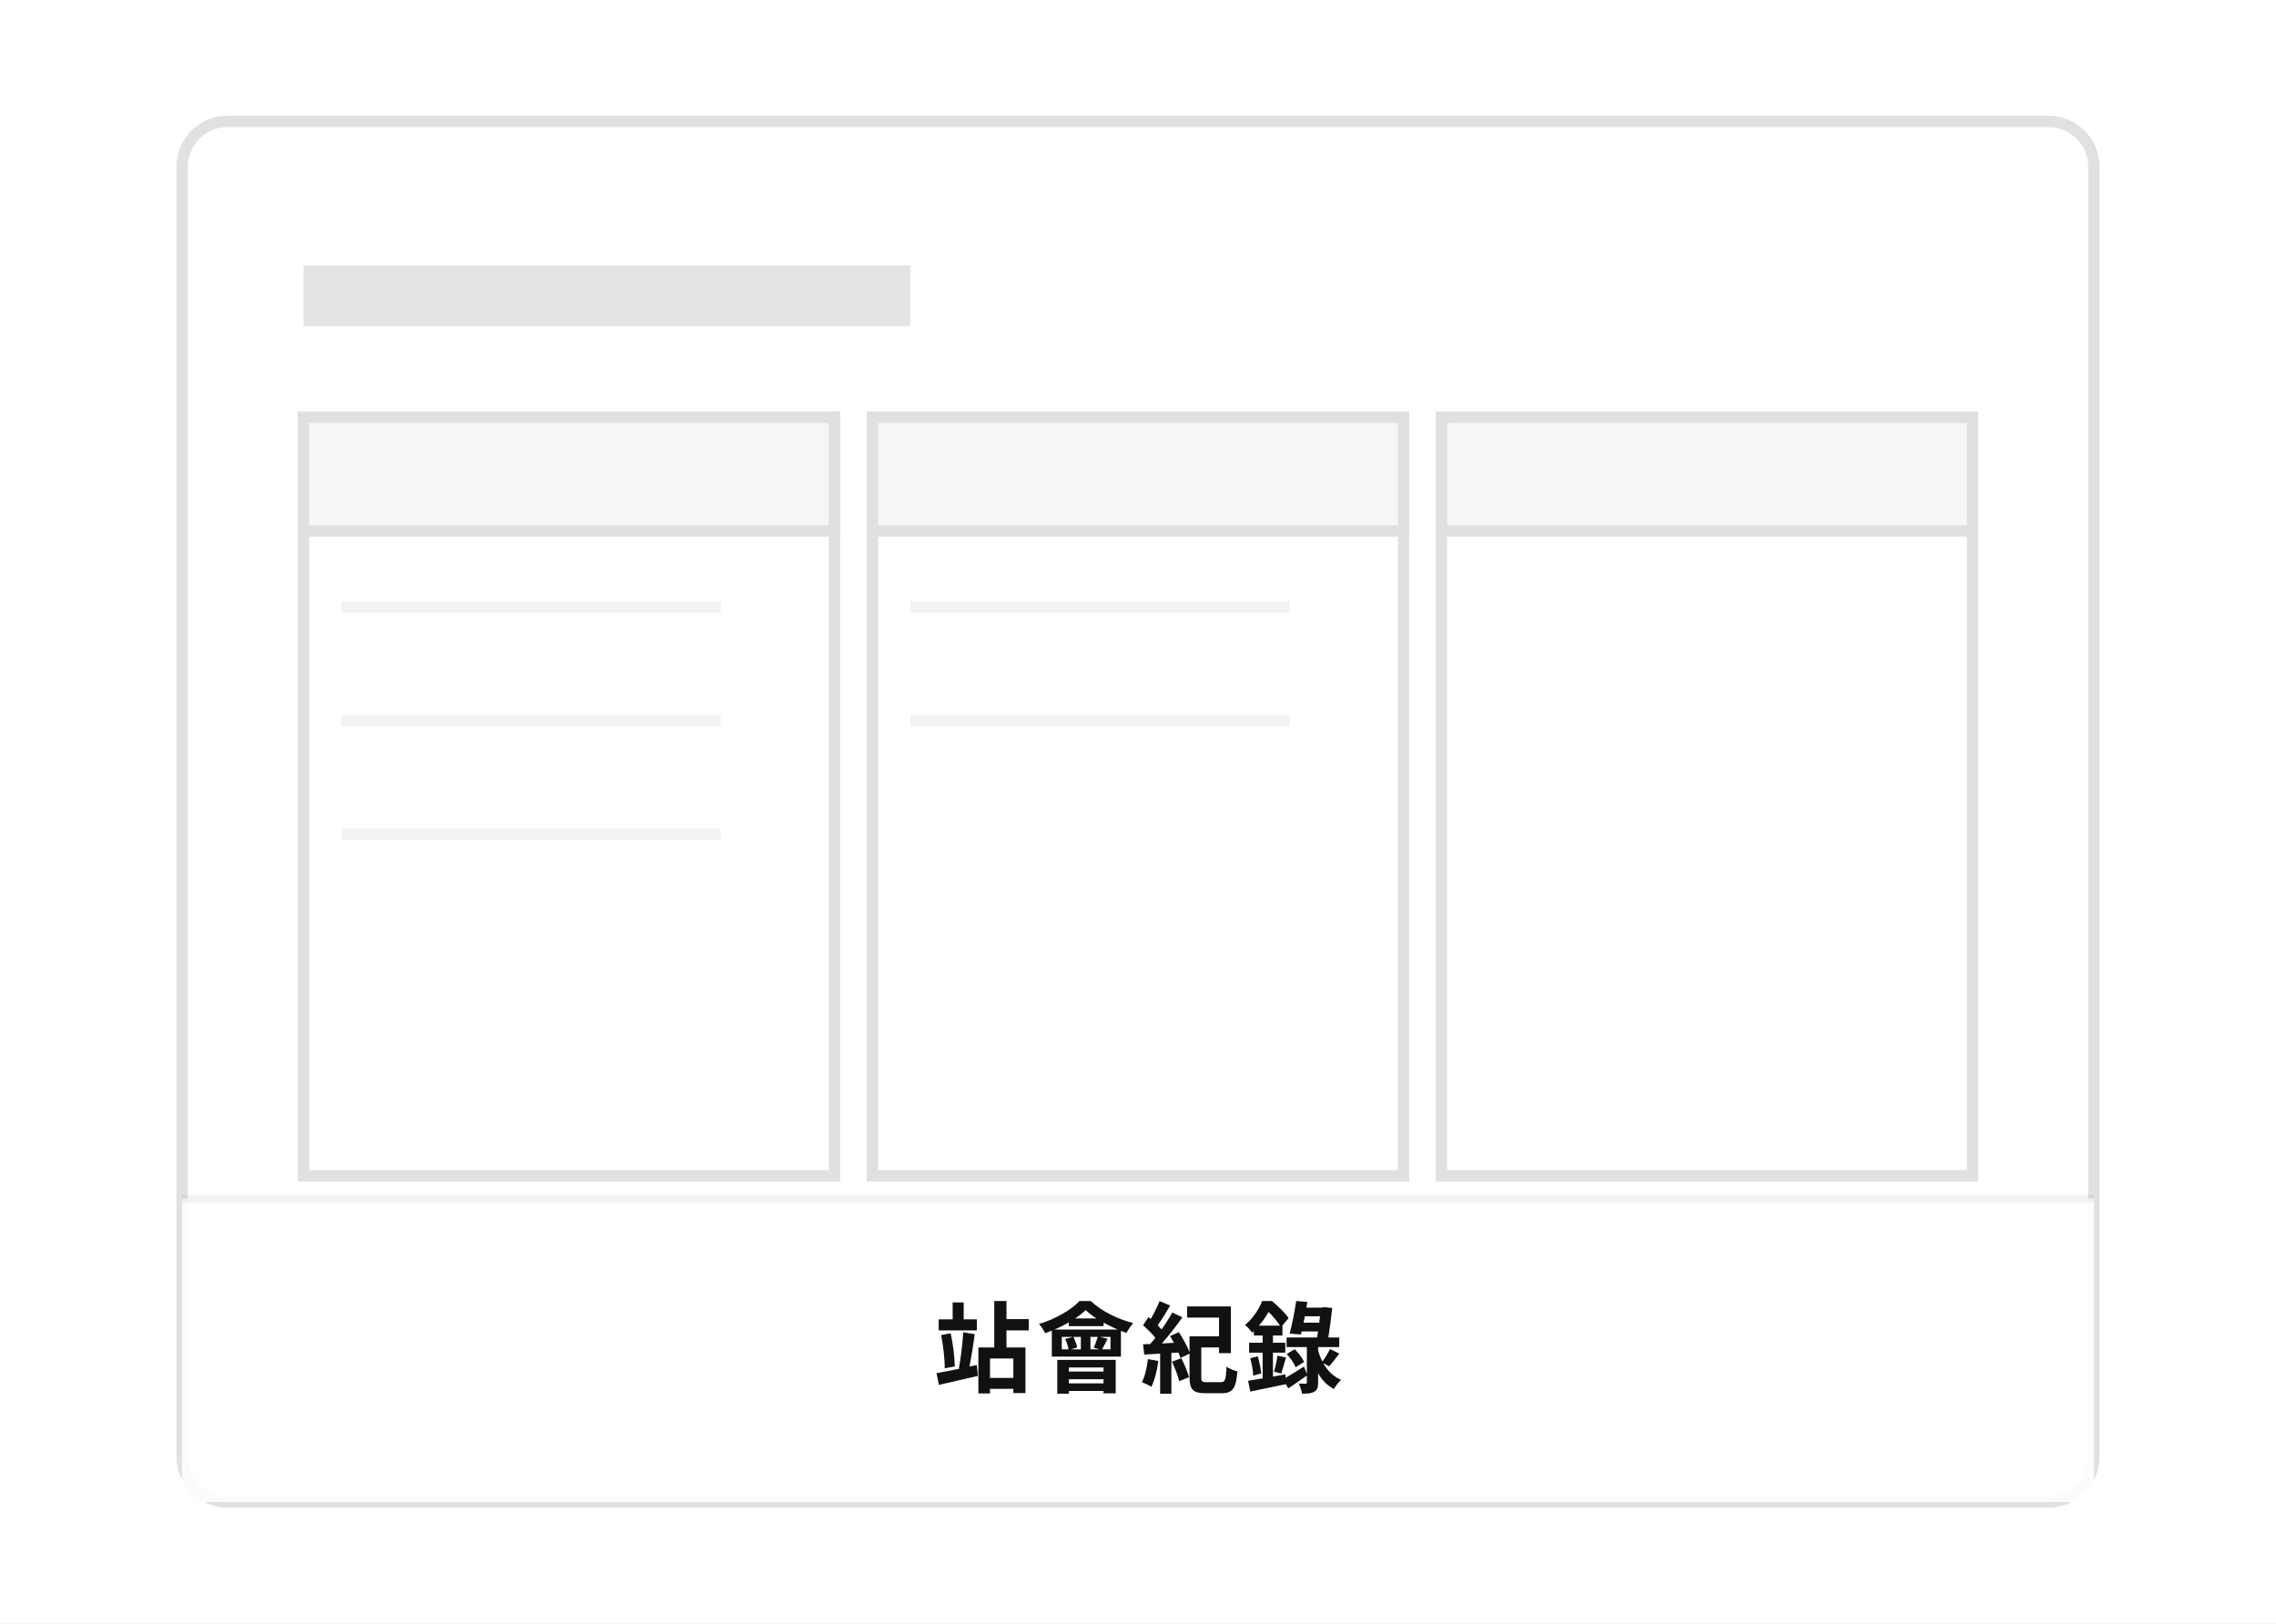
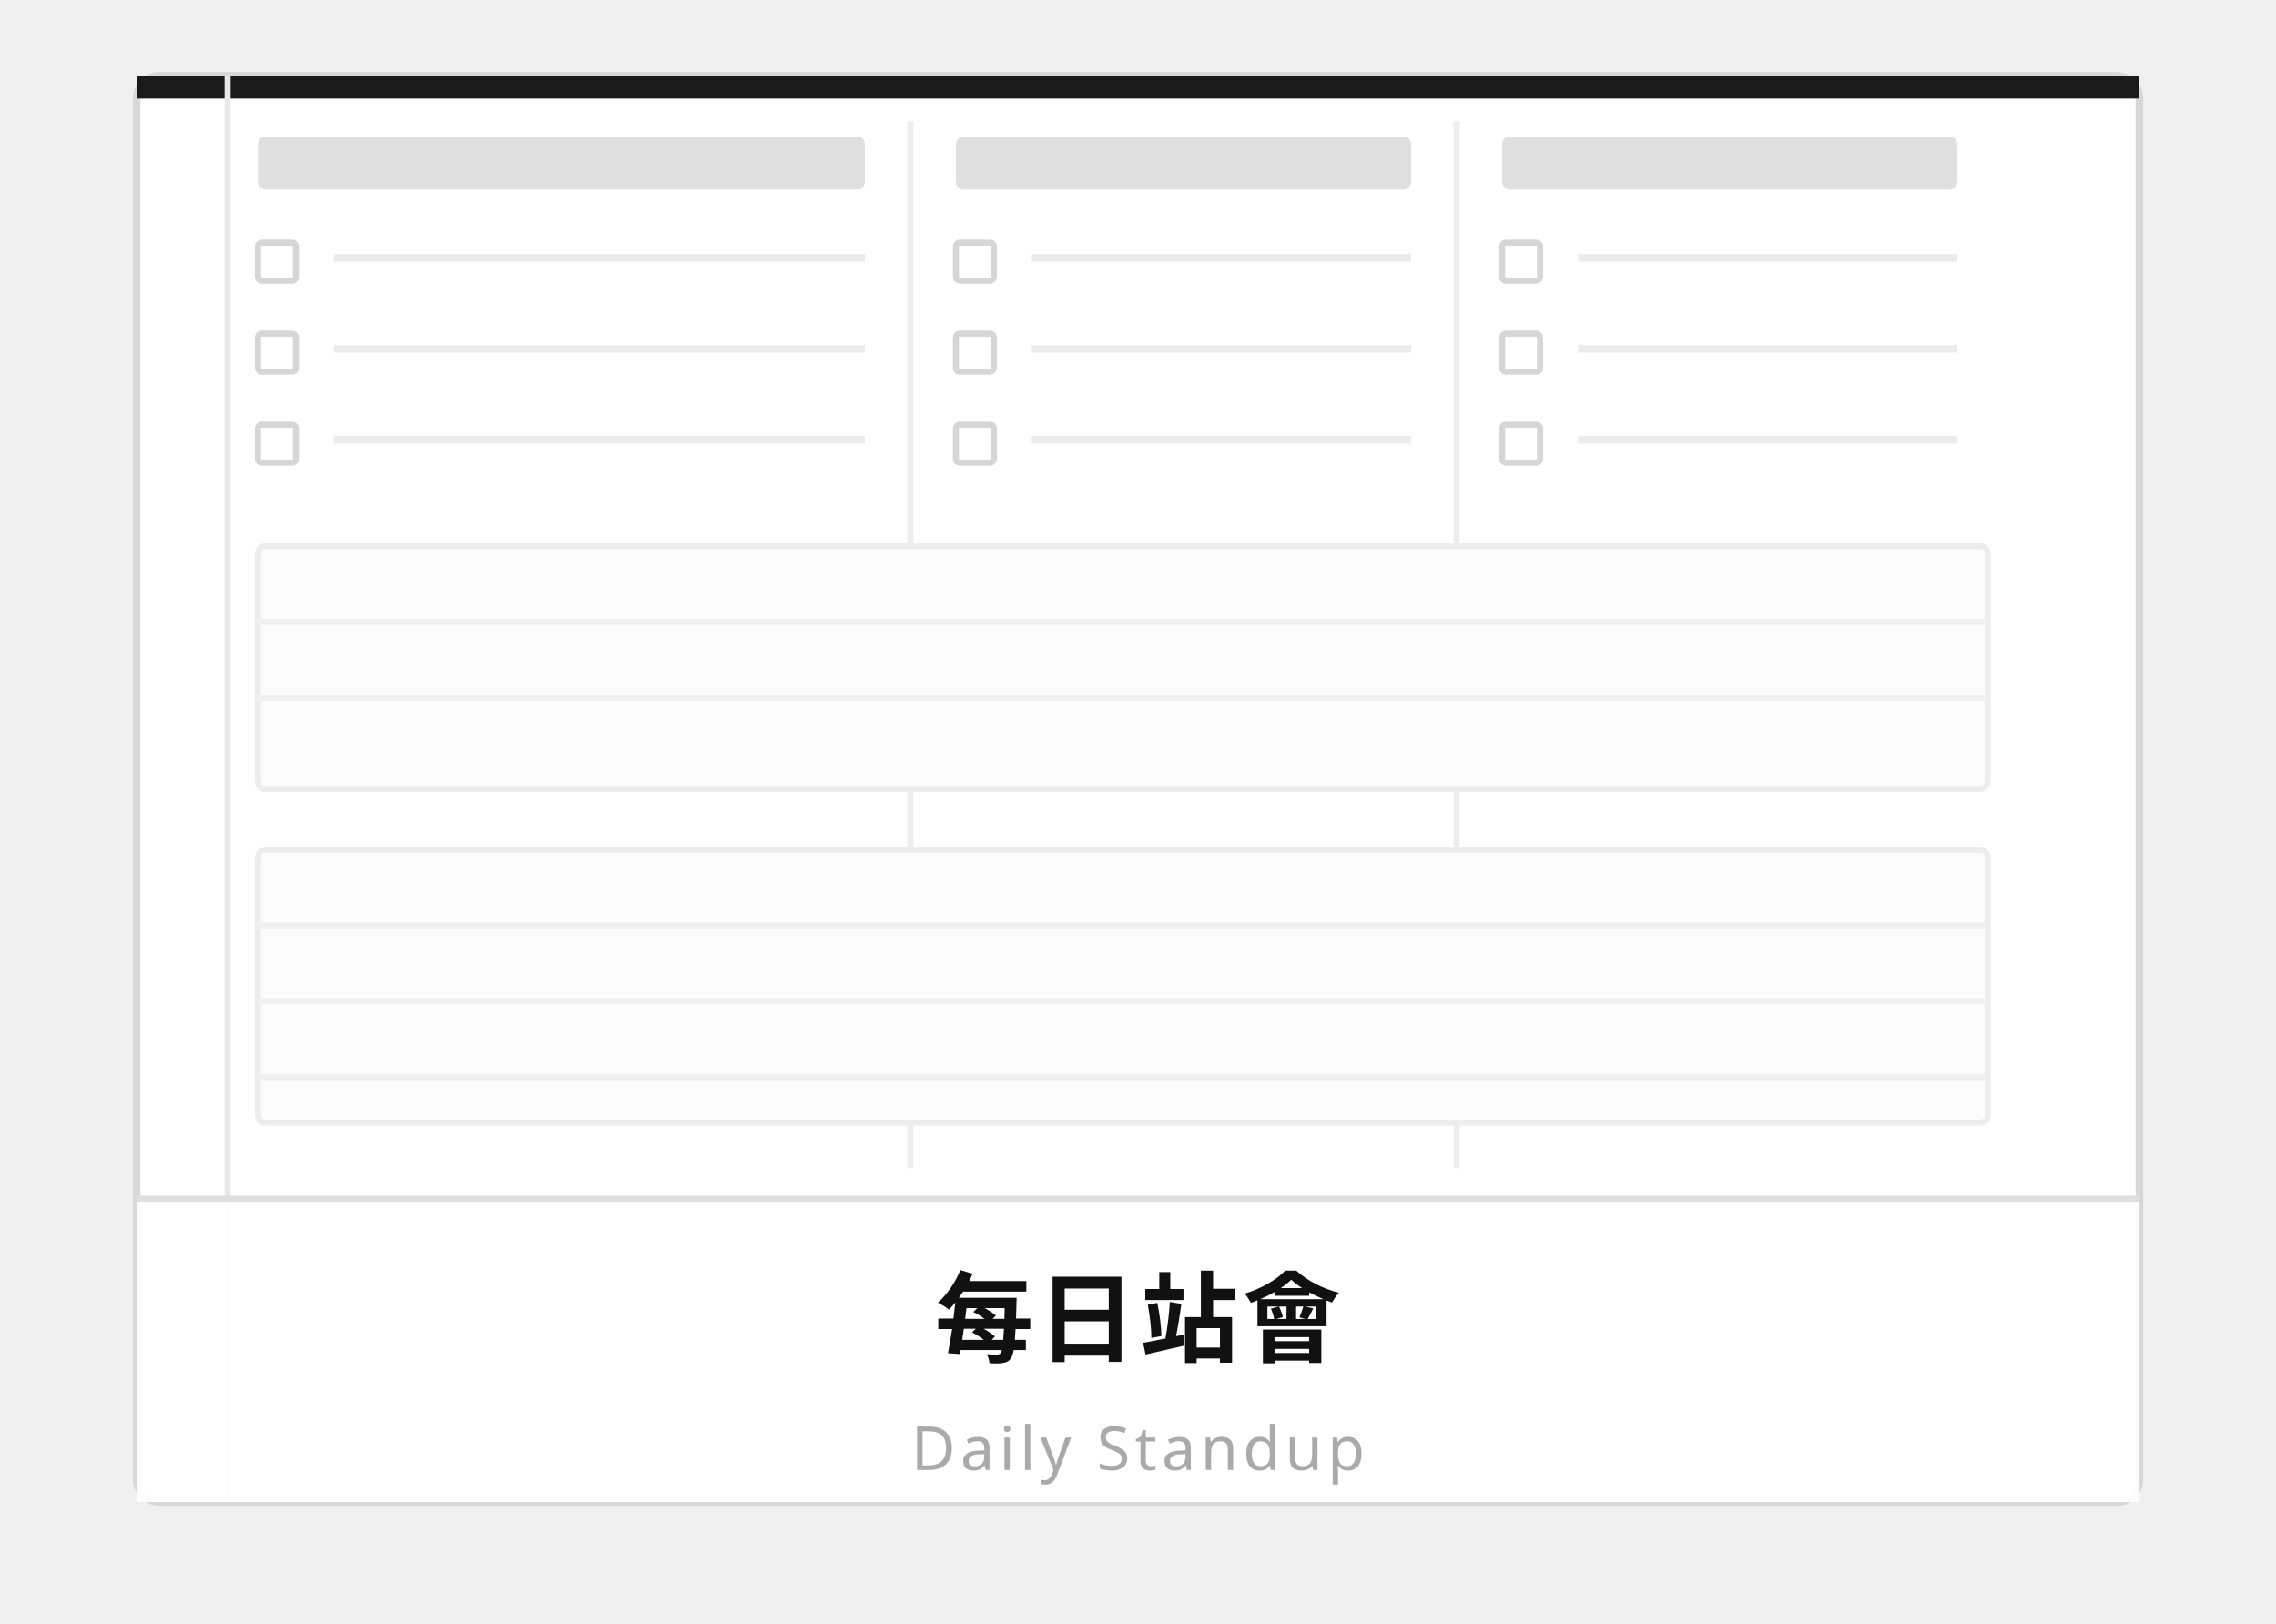
<svg xmlns="http://www.w3.org/2000/svg" viewBox="0 0 300 214">
-   <rect width="100%" height="100%" fill="#ffffff" />
-   <rect x="24" y="16" width="252" height="182" fill="#ffffff" stroke="#e1e1e1" stroke-width="1.5" rx="6" />
-   <g opacity="0.6">
-     <rect x="40" y="35" width="80" height="8" fill="#d2d2d2" stroke="none" stroke-width="1.5" rx="0" />
-     <rect x="40" y="55" width="70" height="100" fill="none" stroke="#ccc" stroke-width="1.5" rx="0" />
-     <rect x="115" y="55" width="70" height="100" fill="none" stroke="#ccc" stroke-width="1.5" rx="0" />
-     <rect x="190" y="55" width="70" height="100" fill="none" stroke="#ccc" stroke-width="1.5" rx="0" />
-     <rect x="40" y="55" width="70" height="15" fill="#f0f0f0" stroke="#ccc" stroke-width="1.5" rx="0" />
-     <rect x="115" y="55" width="70" height="15" fill="#f0f0f0" stroke="#ccc" stroke-width="1.5" rx="0" />
-     <rect x="190" y="55" width="70" height="15" fill="#f0f0f0" stroke="#ccc" stroke-width="1.5" rx="0" />
-     <line x1="45" y1="80" x2="95" y2="80" stroke="#eaeaea" stroke-width="1.5" stroke-dasharray="" />
-     <line x1="45" y1="95" x2="95" y2="95" stroke="#eaeaea" stroke-width="1.5" stroke-dasharray="" />
-     <line x1="45" y1="110" x2="95" y2="110" stroke="#eaeaea" stroke-width="1.5" stroke-dasharray="" />
-     <line x1="120" y1="80" x2="170" y2="80" stroke="#eaeaea" stroke-width="1.5" stroke-dasharray="" />
-     <line x1="120" y1="95" x2="170" y2="95" stroke="#eaeaea" stroke-width="1.5" stroke-dasharray="" />
+   <rect width="300" height="214" fill="#f0f0f0" />
+   <rect x="18" y="10" width="264" height="188" rx="3" fill="#ffffff" stroke="#d8d8d8" stroke-width="1" />
+   <rect x="18" y="10" width="264" height="3" fill="#1a1a1a" />
+   <line x1="30" y1="10" x2="30" y2="198" stroke="#e8e8e8" stroke-width="0.8" />
+   <g opacity="0.65">
+     <line x1="120" y1="16" x2="120" y2="154" stroke="#e4e4e4" stroke-width="0.8" />
+     <line x1="192" y1="16" x2="192" y2="154" stroke="#e4e4e4" stroke-width="0.8" />
+     <rect x="34" y="18" width="80" height="7" rx="1" fill="#d0d0d0" />
+     <rect x="34" y="32" width="5" height="5" rx="0.5" fill="none" stroke="#c0c0c0" stroke-width="0.8" />
+     <line x1="44" y1="34" x2="114" y2="34" stroke="#e0e0e0" stroke-width="1" />
+     <rect x="34" y="44" width="5" height="5" rx="0.5" fill="none" stroke="#c0c0c0" stroke-width="0.8" />
+     <line x1="44" y1="46" x2="114" y2="46" stroke="#e0e0e0" stroke-width="1" />
+     <rect x="34" y="56" width="5" height="5" rx="0.5" fill="none" stroke="#c0c0c0" stroke-width="0.8" />
+     <line x1="44" y1="58" x2="114" y2="58" stroke="#e0e0e0" stroke-width="1" />
+     <rect x="126" y="18" width="60" height="7" rx="1" fill="#d0d0d0" />
+     <rect x="126" y="32" width="5" height="5" rx="0.5" fill="none" stroke="#c0c0c0" stroke-width="0.8" />
+     <line x1="136" y1="34" x2="186" y2="34" stroke="#e0e0e0" stroke-width="1" />
+     <rect x="126" y="44" width="5" height="5" rx="0.5" fill="none" stroke="#c0c0c0" stroke-width="0.8" />
+     <line x1="136" y1="46" x2="186" y2="46" stroke="#e0e0e0" stroke-width="1" />
+     <rect x="126" y="56" width="5" height="5" rx="0.5" fill="none" stroke="#c0c0c0" stroke-width="0.8" />
+     <line x1="136" y1="58" x2="186" y2="58" stroke="#e0e0e0" stroke-width="1" />
+     <rect x="198" y="18" width="60" height="7" rx="1" fill="#d0d0d0" />
+     <rect x="198" y="32" width="5" height="5" rx="0.5" fill="none" stroke="#c0c0c0" stroke-width="0.8" />
+     <line x1="208" y1="34" x2="258" y2="34" stroke="#e0e0e0" stroke-width="1" />
+     <rect x="198" y="44" width="5" height="5" rx="0.5" fill="none" stroke="#c0c0c0" stroke-width="0.8" />
+     <line x1="208" y1="46" x2="258" y2="46" stroke="#e0e0e0" stroke-width="1" />
+     <rect x="198" y="56" width="5" height="5" rx="0.5" fill="none" stroke="#c0c0c0" stroke-width="0.8" />
+     <line x1="208" y1="58" x2="258" y2="58" stroke="#e0e0e0" stroke-width="1" />
+     <rect x="34" y="72" width="228" height="32" rx="1" fill="#fafafa" stroke="#e4e4e4" stroke-width="0.8" />
+     <line x1="34" y1="82" x2="262" y2="82" stroke="#e8e8e8" stroke-width="0.8" />
+     <line x1="34" y1="92" x2="262" y2="92" stroke="#e8e8e8" stroke-width="0.8" />
+     <rect x="34" y="112" width="228" height="36" rx="1" fill="#fafafa" stroke="#e4e4e4" stroke-width="0.8" />
+     <line x1="34" y1="122" x2="262" y2="122" stroke="#e8e8e8" stroke-width="0.8" />
+     <line x1="34" y1="132" x2="262" y2="132" stroke="#e8e8e8" stroke-width="0.8" />
+     <line x1="34" y1="142" x2="262" y2="142" stroke="#e8e8e8" stroke-width="0.8" />
  </g>
-   <rect x="24" y="158" width="252" height="40" fill="rgba(255,255,255,0.85)" />
-   <path d="M 24 158 L 276 158" stroke="rgba(0,0,0,0.05)" stroke-width="1" />
-   <text x="150" y="178" dominant-baseline="middle" text-anchor="middle" font-size="13" fill="#111" font-family="'PingFang TC', sans-serif" font-weight="600" letter-spacing="0.05em">站會紀錄</text>
+   <rect x="18" y="158" width="264" height="40" fill="rgba(255,255,255,0.92)" />
+   <line x1="18" y1="158" x2="282" y2="158" stroke="#e0e0e0" stroke-width="0.8" />
+   <text x="150" y="174" dominant-baseline="middle" text-anchor="middle" font-size="13" fill="#111111" font-family="'PingFang TC','Microsoft JhengHei',sans-serif" font-weight="600" letter-spacing="0.04em">每日站會</text>
+   <text x="150" y="191" dominant-baseline="middle" text-anchor="middle" font-size="8" fill="#aaaaaa" font-family="'PingFang TC','Microsoft JhengHei',sans-serif" letter-spacing="0.08em">Daily Standup</text>
</svg>
